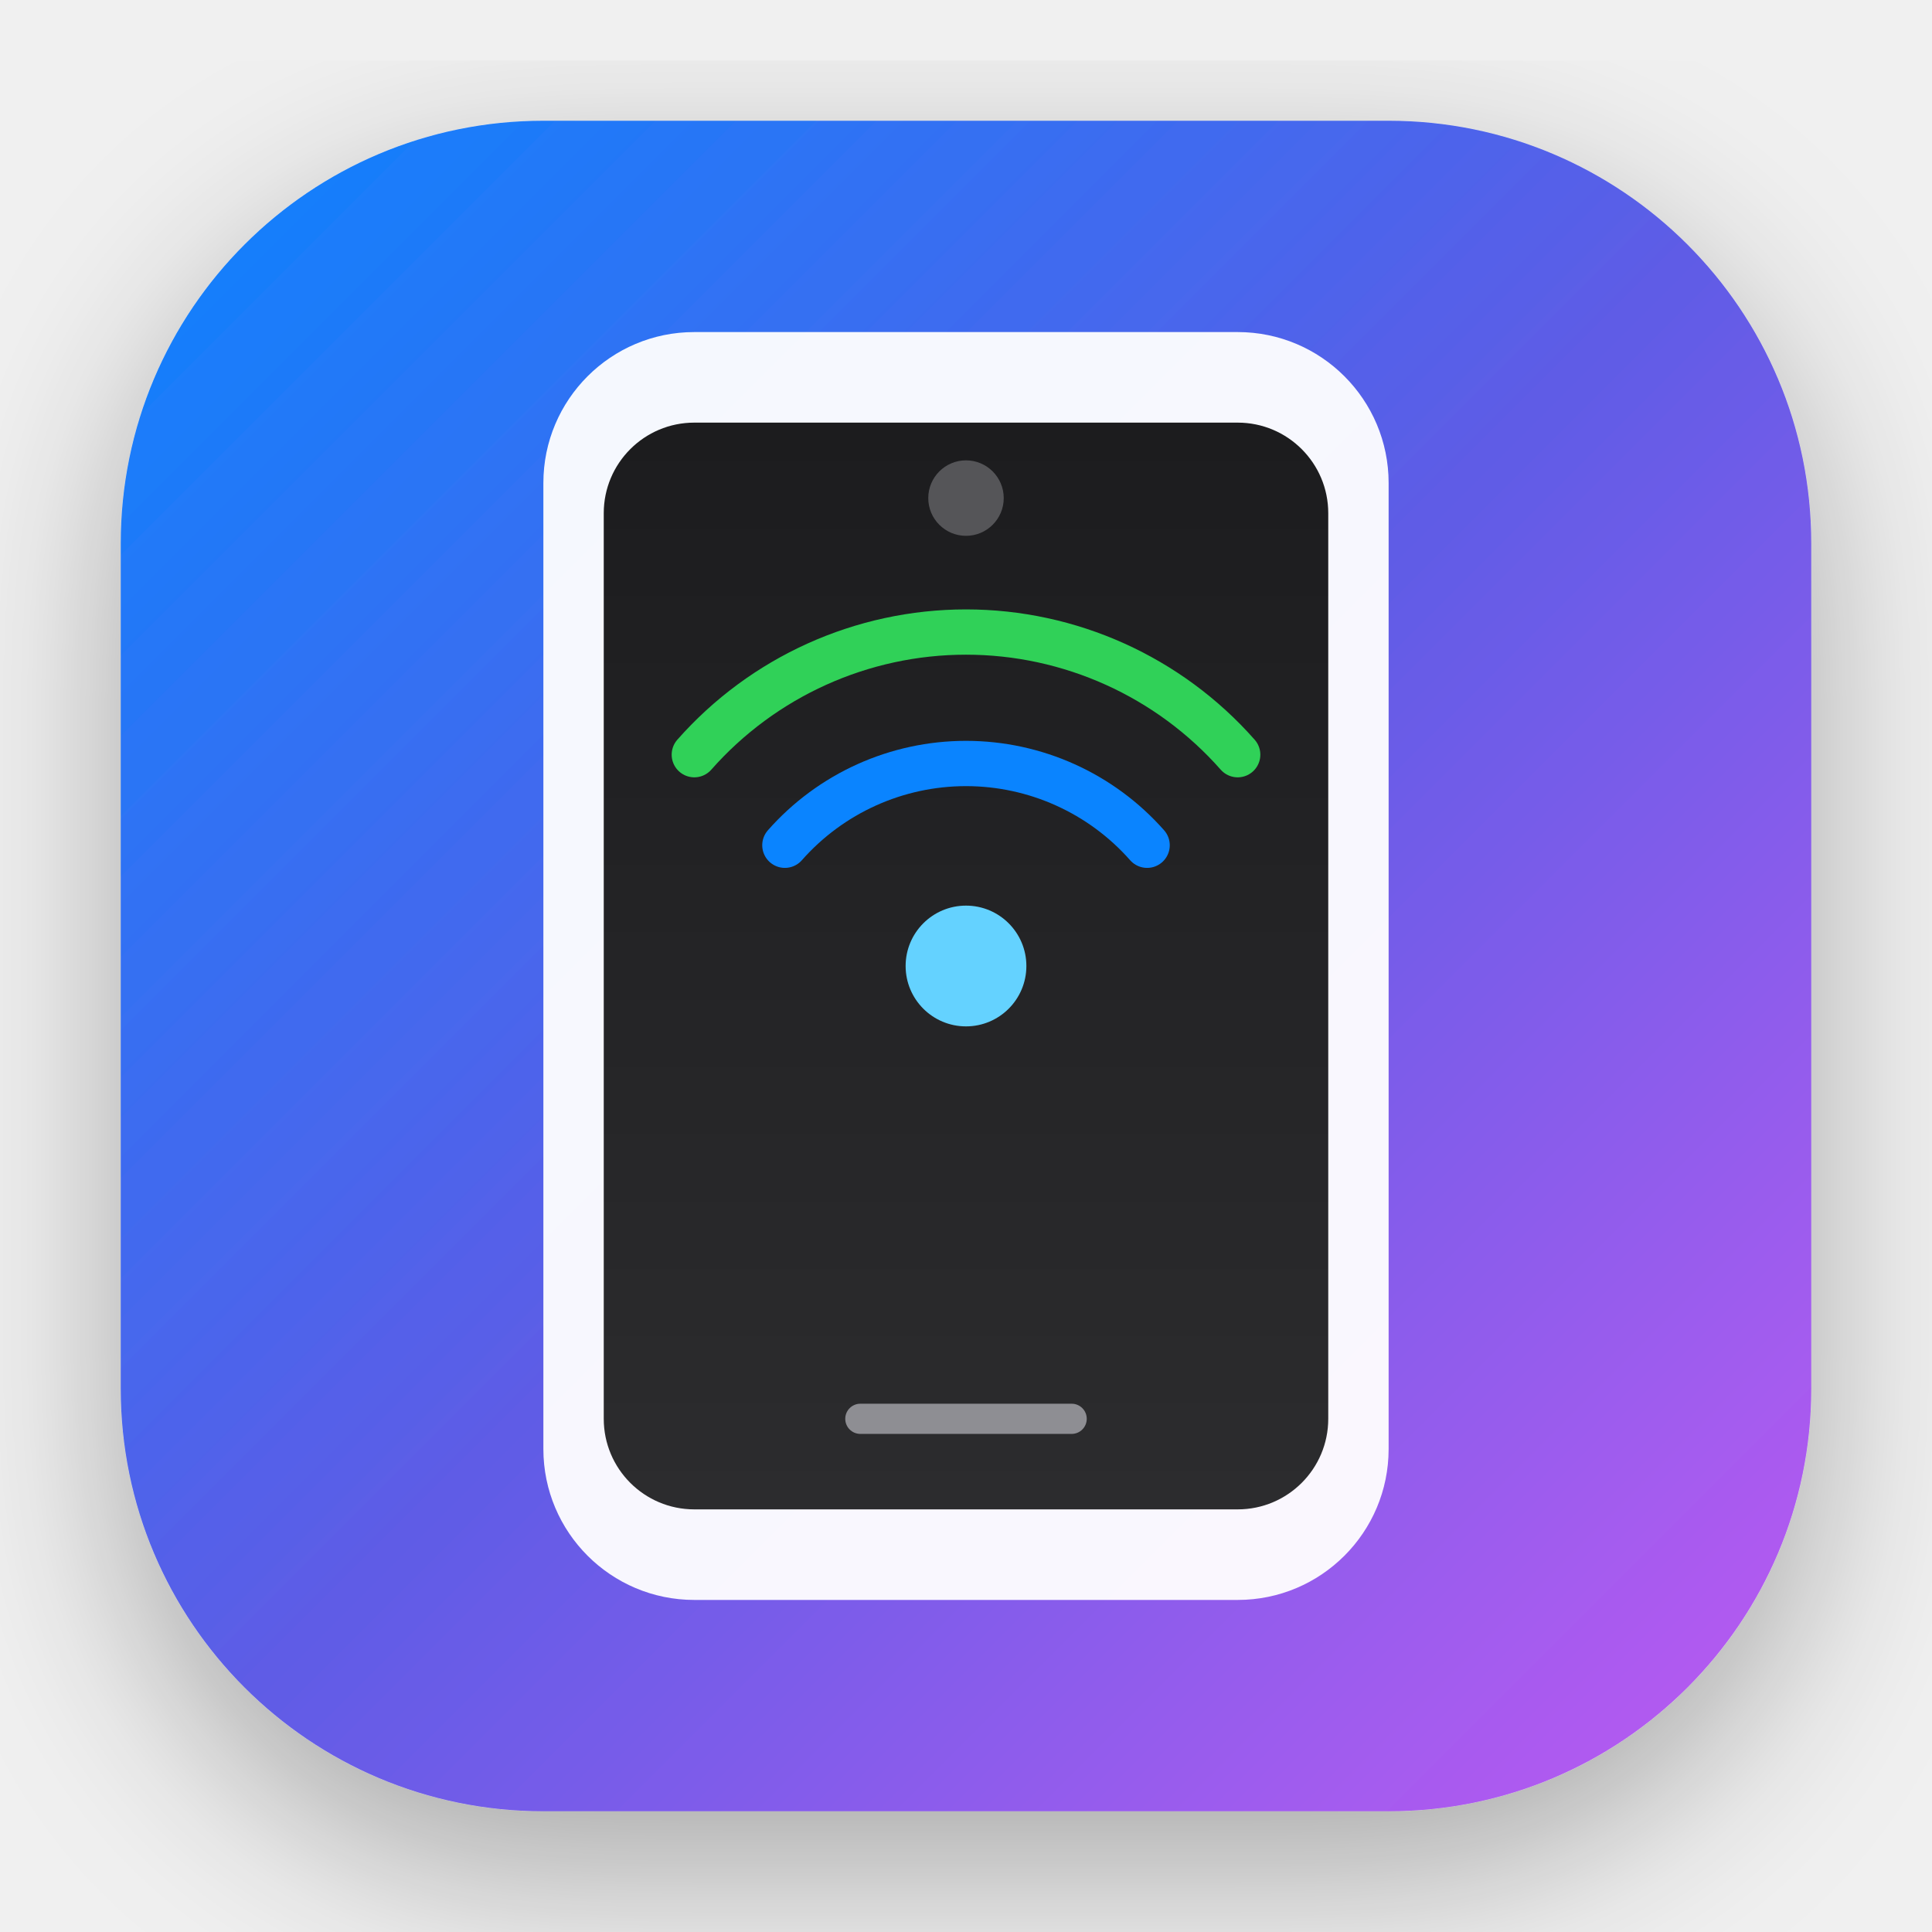
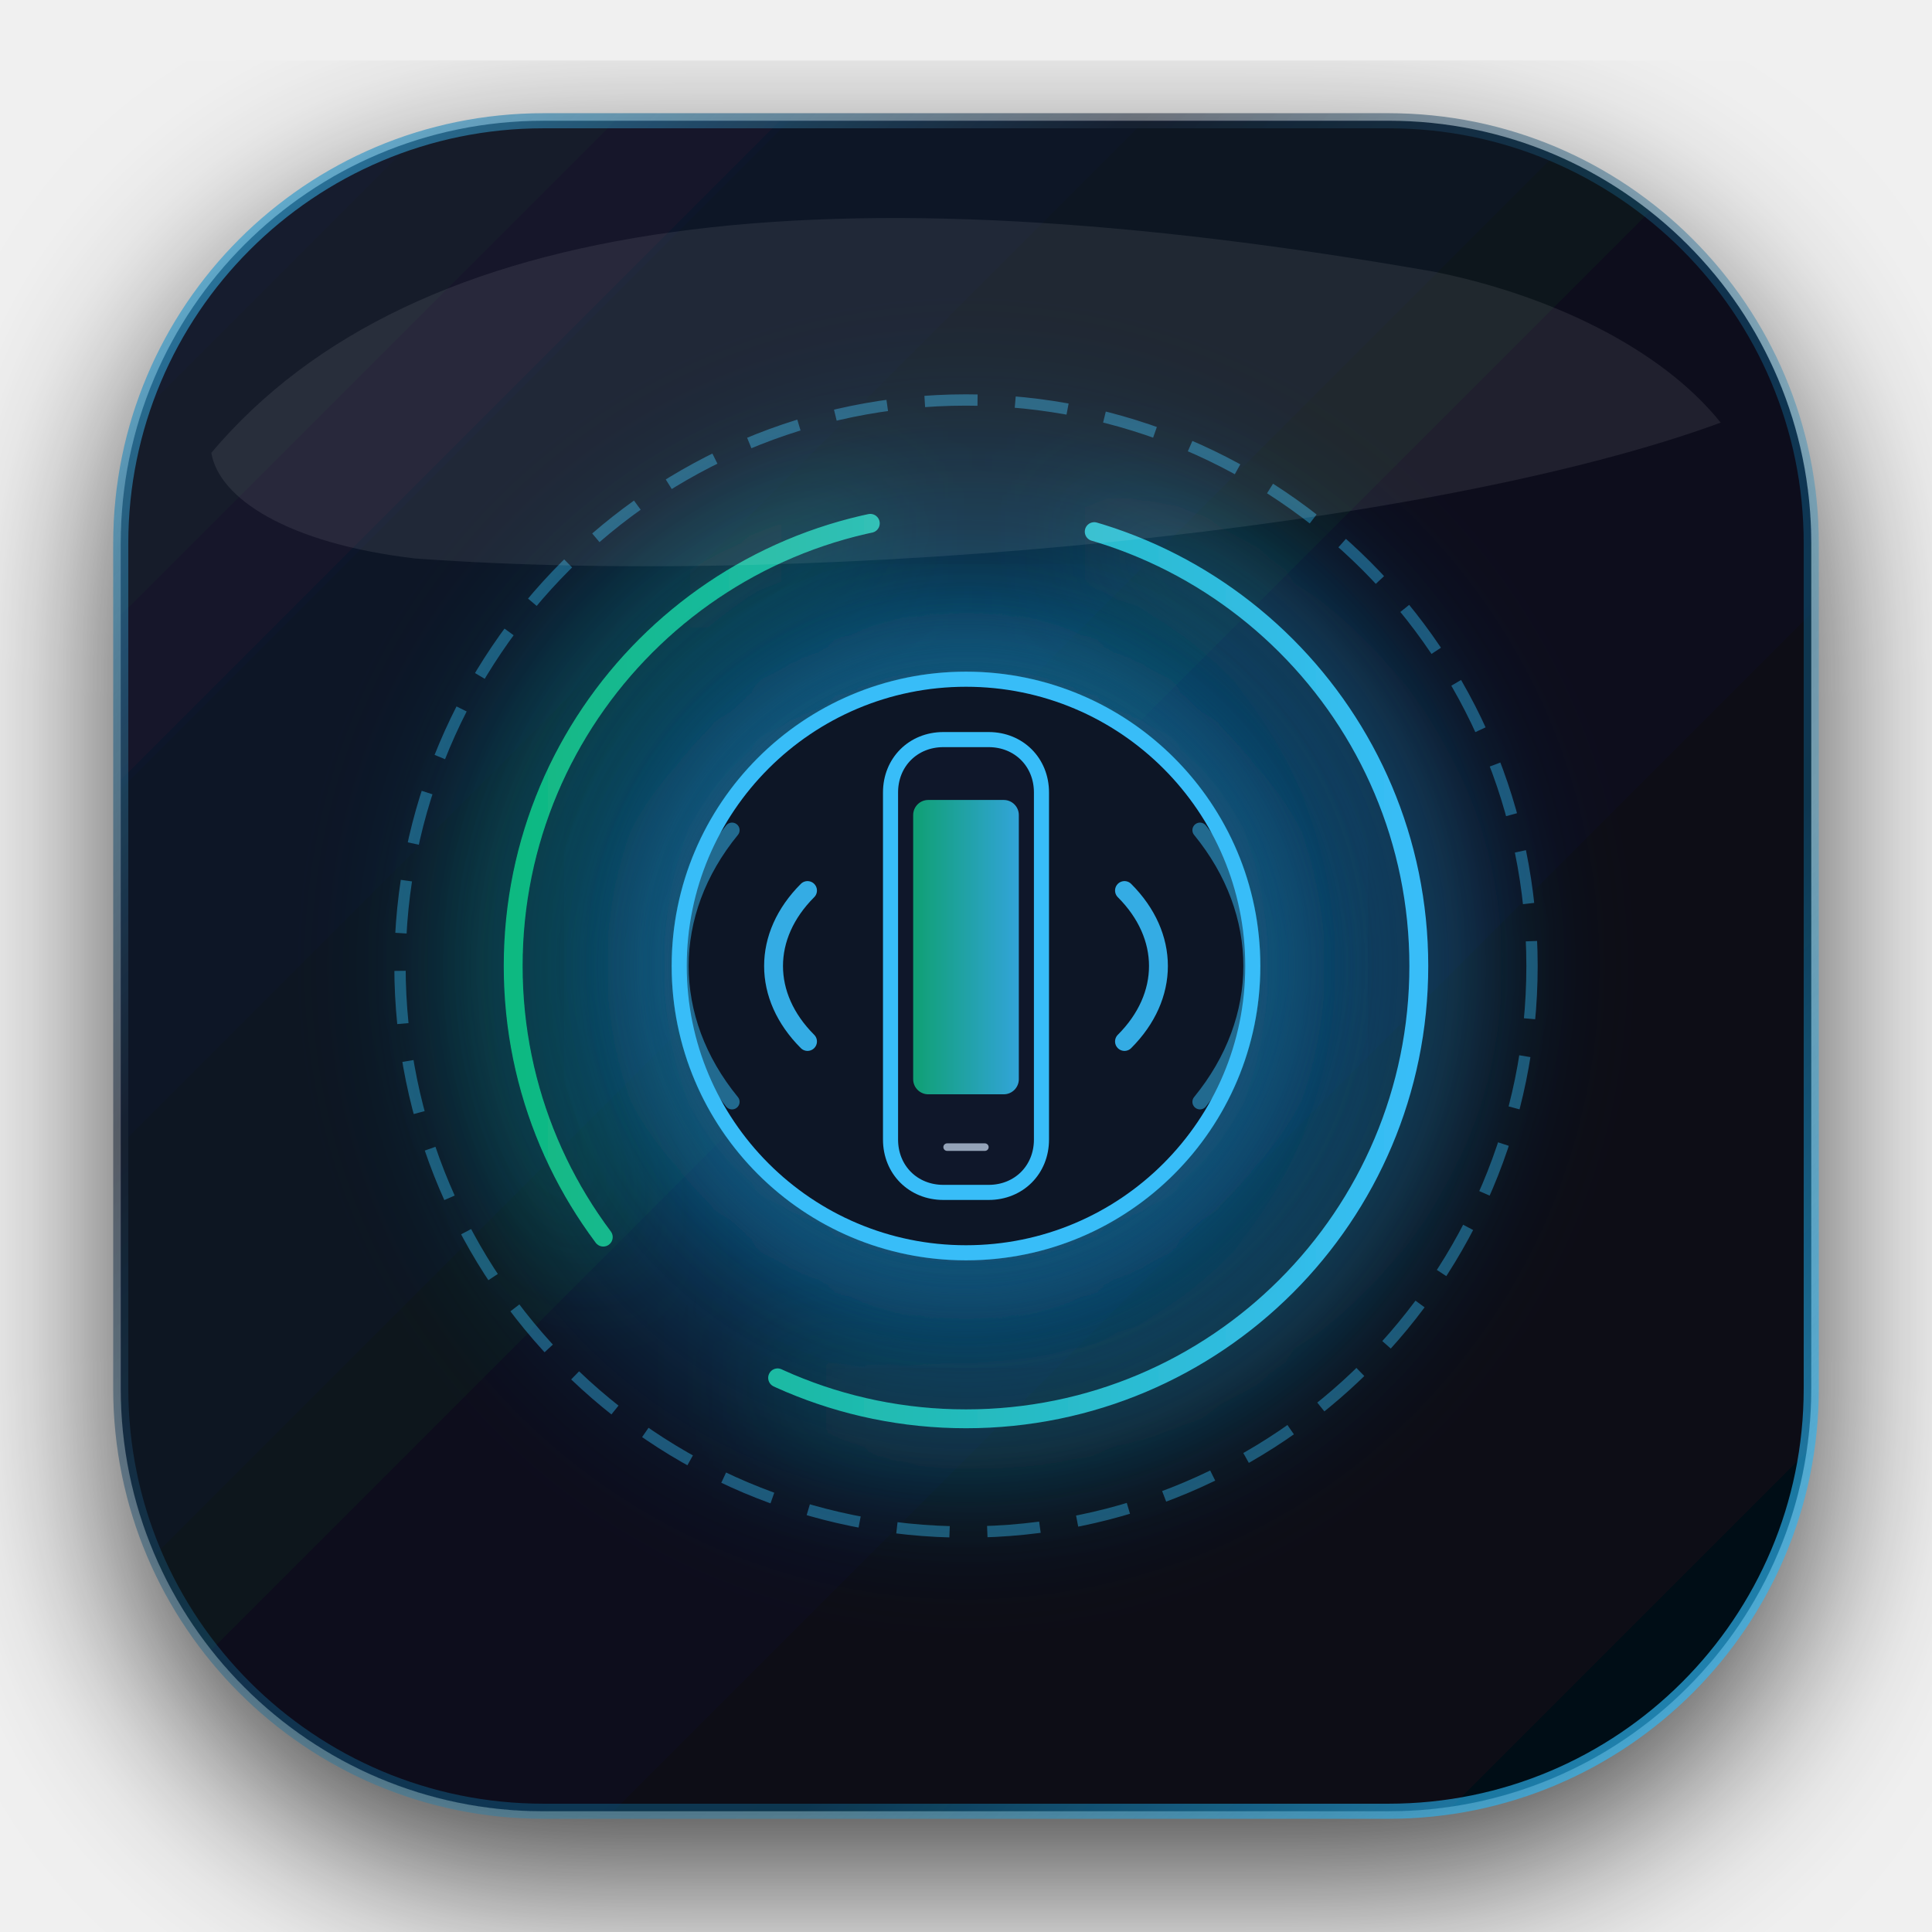
- <svg xmlns="http://www.w3.org/2000/svg" viewBox="0 0 128 128" width="128" height="128">
+ <svg xmlns="http://www.w3.org/2000/svg" viewBox="0 0 512 512" width="512" height="512">
  <defs>
    <linearGradient id="bgGrad" x1="0%" y1="0%" x2="100%" y2="100%">
-       <stop offset="0%" stop-color="#0a84ff" />
-       <stop offset="50%" stop-color="#5e5ce6" />
-       <stop offset="100%" stop-color="#bf5af2" />
+       <stop offset="0%" stop-color="#151d30" />
+       <stop offset="50%" stop-color="#0c111d" />
+       <stop offset="100%" stop-color="#050811" />
    </linearGradient>
-     <linearGradient id="screenGrad" x1="0%" y1="0%" x2="0%" y2="100%">
-       <stop offset="0%" stop-color="#1c1c1e" />
-       <stop offset="100%" stop-color="#2c2c2e" />
+     <linearGradient id="rimGrad" x1="0%" y1="0%" x2="100%" y2="100%">
+       <stop offset="0%" stop-color="#38bdf8" stop-opacity="0.8" />
+       <stop offset="30%" stop-color="#1e293b" stop-opacity="0.6" />
+       <stop offset="70%" stop-color="#0ea5e9" stop-opacity="0.3" />
+       <stop offset="100%" stop-color="#38bdf8" stop-opacity="0.9" />
    </linearGradient>
-     <filter id="shadow" x="-20%" y="-20%" width="140%" height="140%">
-       <feDropShadow dx="0" dy="4" stdDeviation="6" flood-color="#000" flood-opacity="0.3" />
+     <radialGradient id="coreGlow" cx="50%" cy="50%" r="50%">
+       <stop offset="0%" stop-color="#38bdf8" stop-opacity="0.9" />
+       <stop offset="40%" stop-color="#0284c7" stop-opacity="0.5" />
+       <stop offset="80%" stop-color="#0369a1" stop-opacity="0.1" />
+       <stop offset="100%" stop-color="#0b0f19" stop-opacity="0" />
+     </radialGradient>
+     <linearGradient id="emeraldGrad" x1="0%" y1="0%" x2="100%" y2="0%">
+       <stop offset="0%" stop-color="#10b981" />
+       <stop offset="100%" stop-color="#38bdf8" />
+     </linearGradient>
+     <filter id="glowDrop" x="-20%" y="-20%" width="140%" height="140%">
+       <feGaussianBlur stdDeviation="16" result="blur" />
+       <feComposite in="SourceGraphic" in2="blur" operator="over" />
+     </filter>
+     <filter id="softShadow" x="-10%" y="-10%" width="120%" height="120%">
+       <feDropShadow dx="0" dy="16" stdDeviation="24" flood-color="#000000" flood-opacity="0.75" />
    </filter>
  </defs>
-   <rect x="8" y="8" width="112" height="112" rx="28" fill="url(#bgGrad)" filter="url(#shadow)" />
-   <rect x="36" y="22" width="56" height="84" rx="10" fill="#ffffff" fill-opacity="0.95" />
-   <rect x="40" y="28" width="48" height="72" rx="6" fill="url(#screenGrad)" />
-   <circle cx="64" cy="33" r="2.5" fill="#555558" />
-   <path d="M 52 56 A 16 16 0 0 1 76 56" fill="none" stroke="#0a84ff" stroke-width="3" stroke-linecap="round" />
-   <path d="M 46 50 A 24 24 0 0 1 82 50" fill="none" stroke="#30d158" stroke-width="3" stroke-linecap="round" />
-   <circle cx="64" cy="64" r="4" fill="#64d2ff" />
-   <rect x="56" y="93" width="16" height="2" rx="1" fill="#8e8e93" />
+   <rect x="32" y="32" width="448" height="448" rx="112" fill="url(#bgGrad)" filter="url(#softShadow)" />
+   <rect x="32" y="32" width="448" height="448" rx="112" fill="none" stroke="url(#rimGrad)" stroke-width="4" opacity="0.9" />
+   <circle cx="256" cy="256" r="180" fill="url(#coreGlow)" />
+   <circle cx="256" cy="256" r="150" fill="none" stroke="#38bdf8" stroke-width="3" stroke-dasharray="14 10" opacity="0.4" />
+   <circle cx="256" cy="256" r="120" fill="none" stroke="url(#emeraldGrad)" stroke-width="5" stroke-dasharray="240 60" stroke-linecap="round" filter="url(#glowDrop)" />
+   <circle cx="256" cy="256" r="76" fill="#0c1427" stroke="#38bdf8" stroke-width="4" filter="url(#glowDrop)" />
+   <path d="M236 210 C236 202 242 196 250 196 L262 196 C270 196 276 202 276 210 L276 302 C276 310 270 316 262 316 L250 316 C242 316 236 310 236 302 Z" fill="#0f172a" stroke="#38bdf8" stroke-width="4" />
+   <rect x="242" y="212" width="28" height="78" rx="4" fill="url(#emeraldGrad)" opacity="0.85" />
+   <line x1="251" y1="304" x2="261" y2="304" stroke="#94a3b8" stroke-width="2" stroke-linecap="round" />
+   <path d="M214 236 C202 248 202 264 214 276" fill="none" stroke="#38bdf8" stroke-width="5" stroke-linecap="round" opacity="0.9" />
+   <path d="M194 220 C176 242 176 270 194 292" fill="none" stroke="#38bdf8" stroke-width="4" stroke-linecap="round" opacity="0.5" />
+   <path d="M298 236 C310 248 310 264 298 276" fill="none" stroke="#38bdf8" stroke-width="5" stroke-linecap="round" opacity="0.9" />
+   <path d="M318 220 C336 242 336 270 318 292" fill="none" stroke="#38bdf8" stroke-width="4" stroke-linecap="round" opacity="0.5" />
+   <path d="M56 120 C110 56 220 44 380 72 C410 78 440 92 456 112 C380 140 220 156 110 148 C76 144 58 132 56 120 Z" fill="#ffffff" opacity="0.08" />
</svg>
